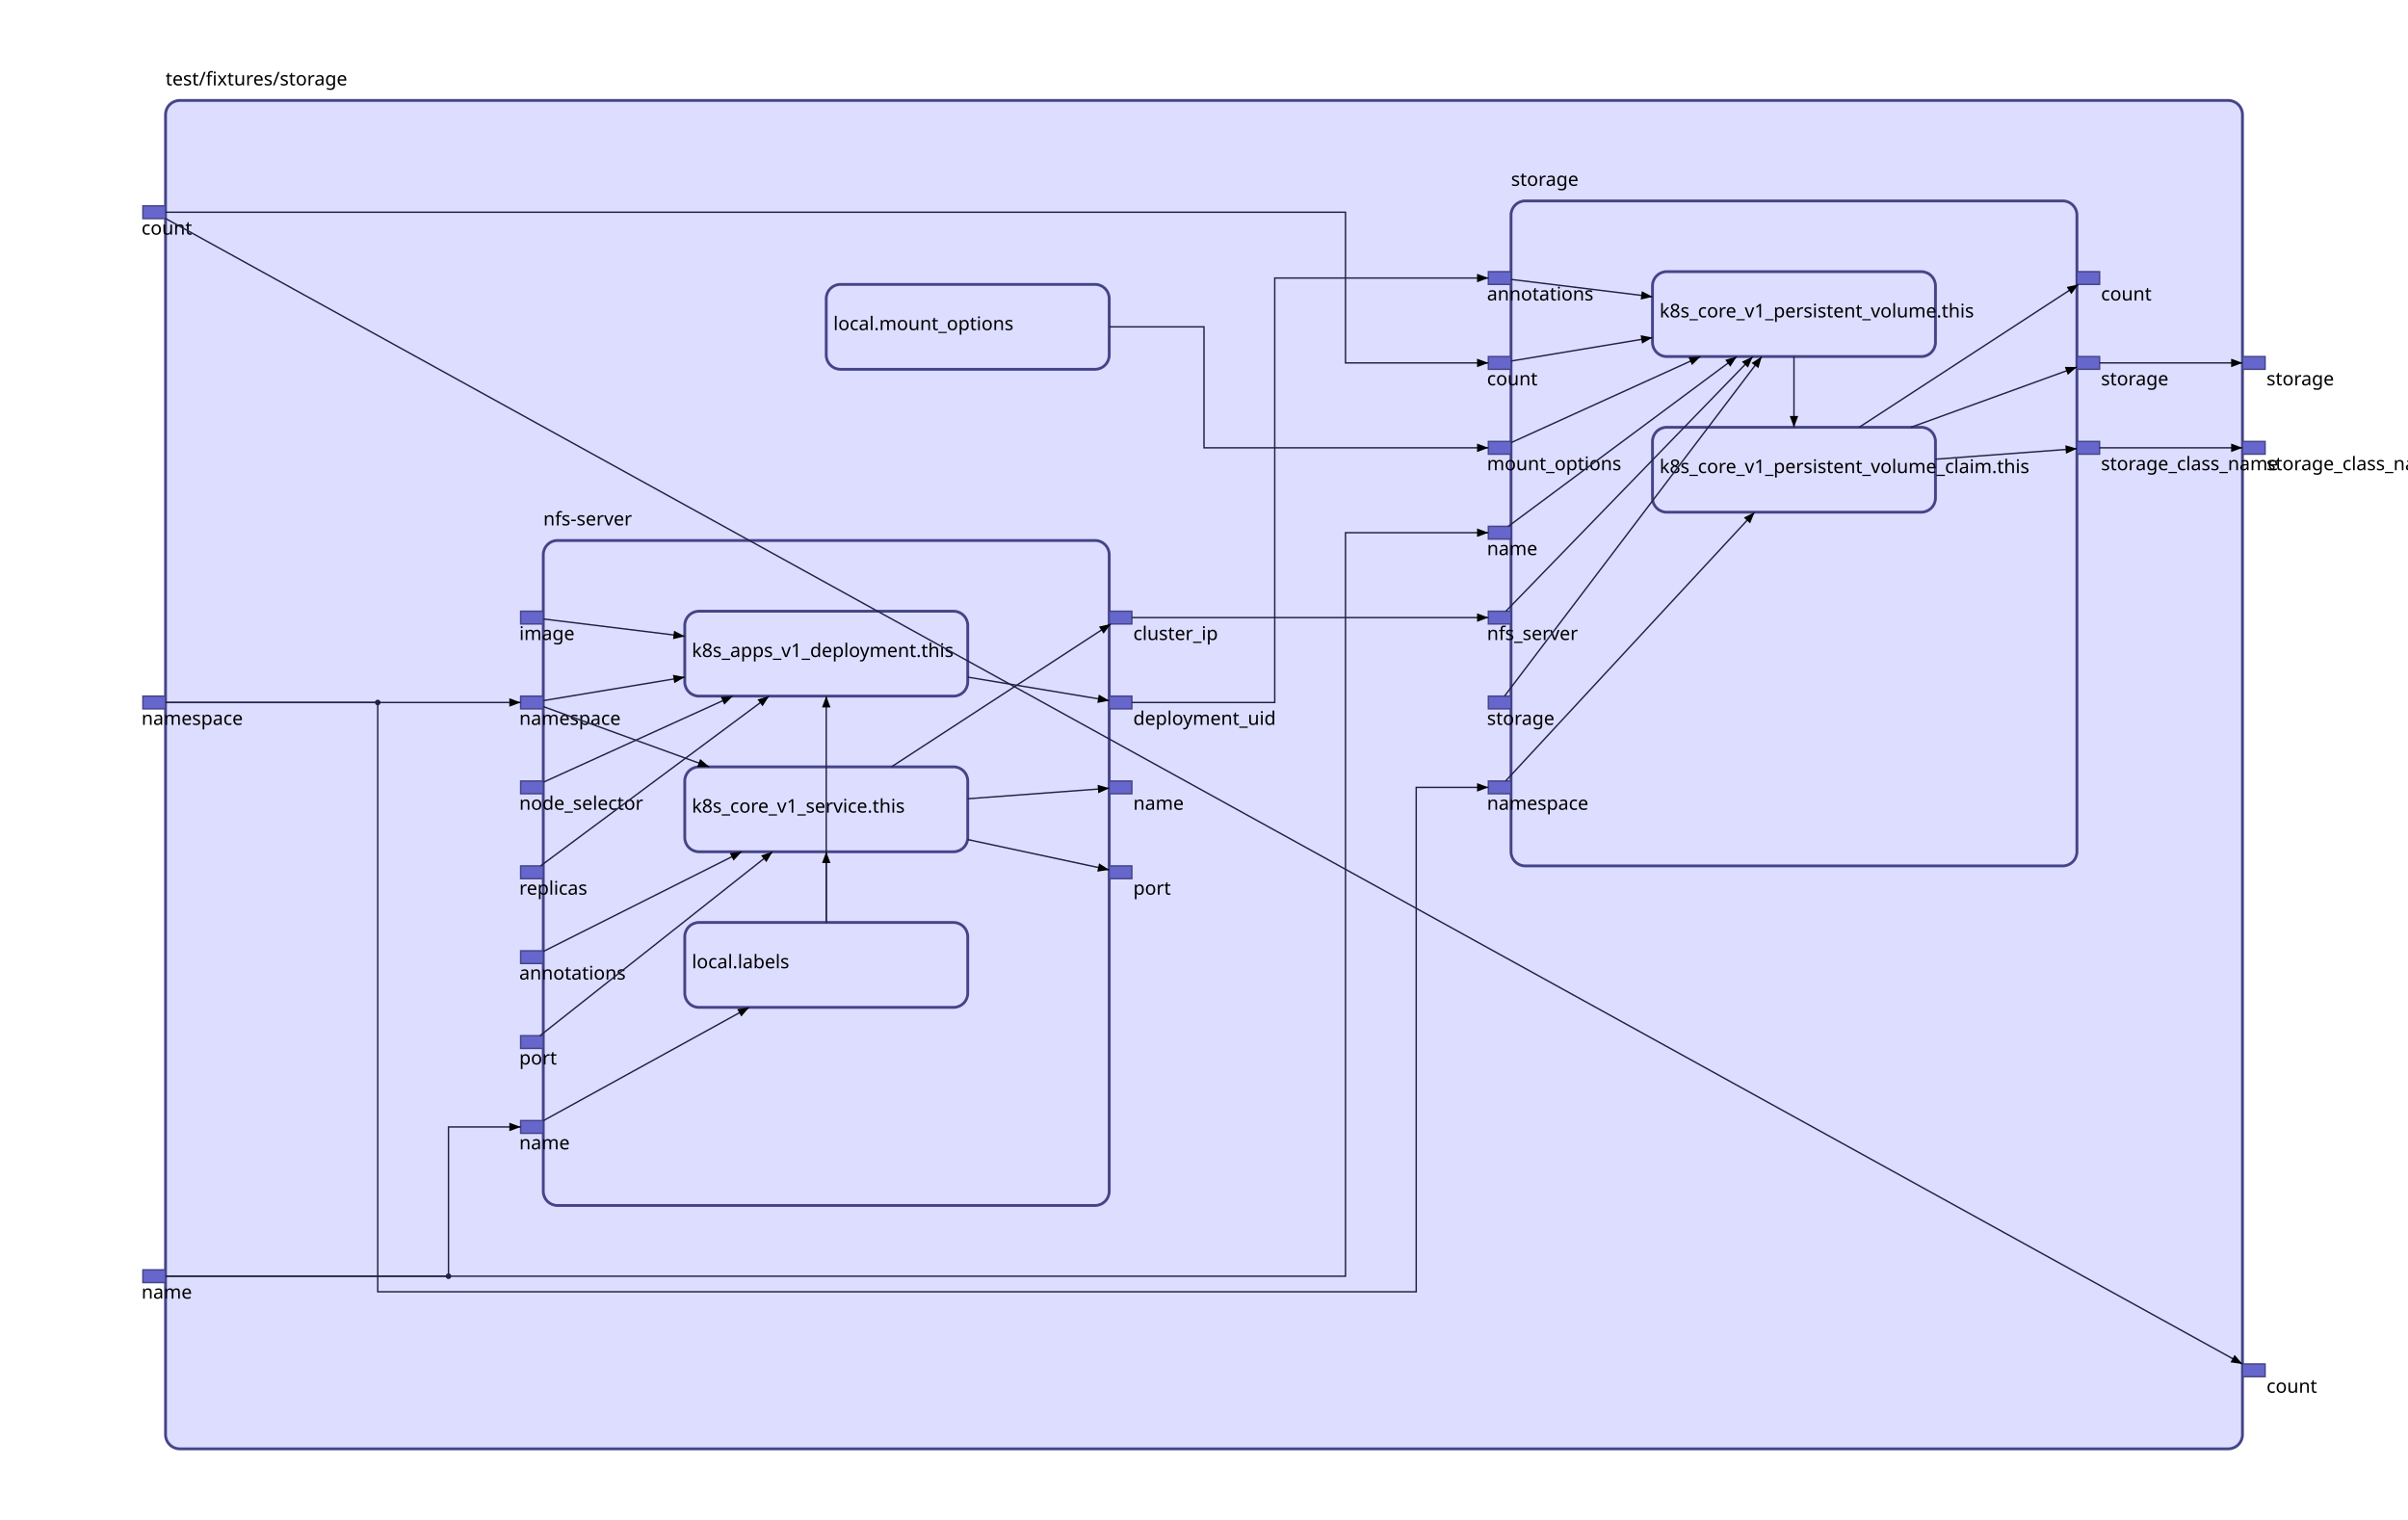
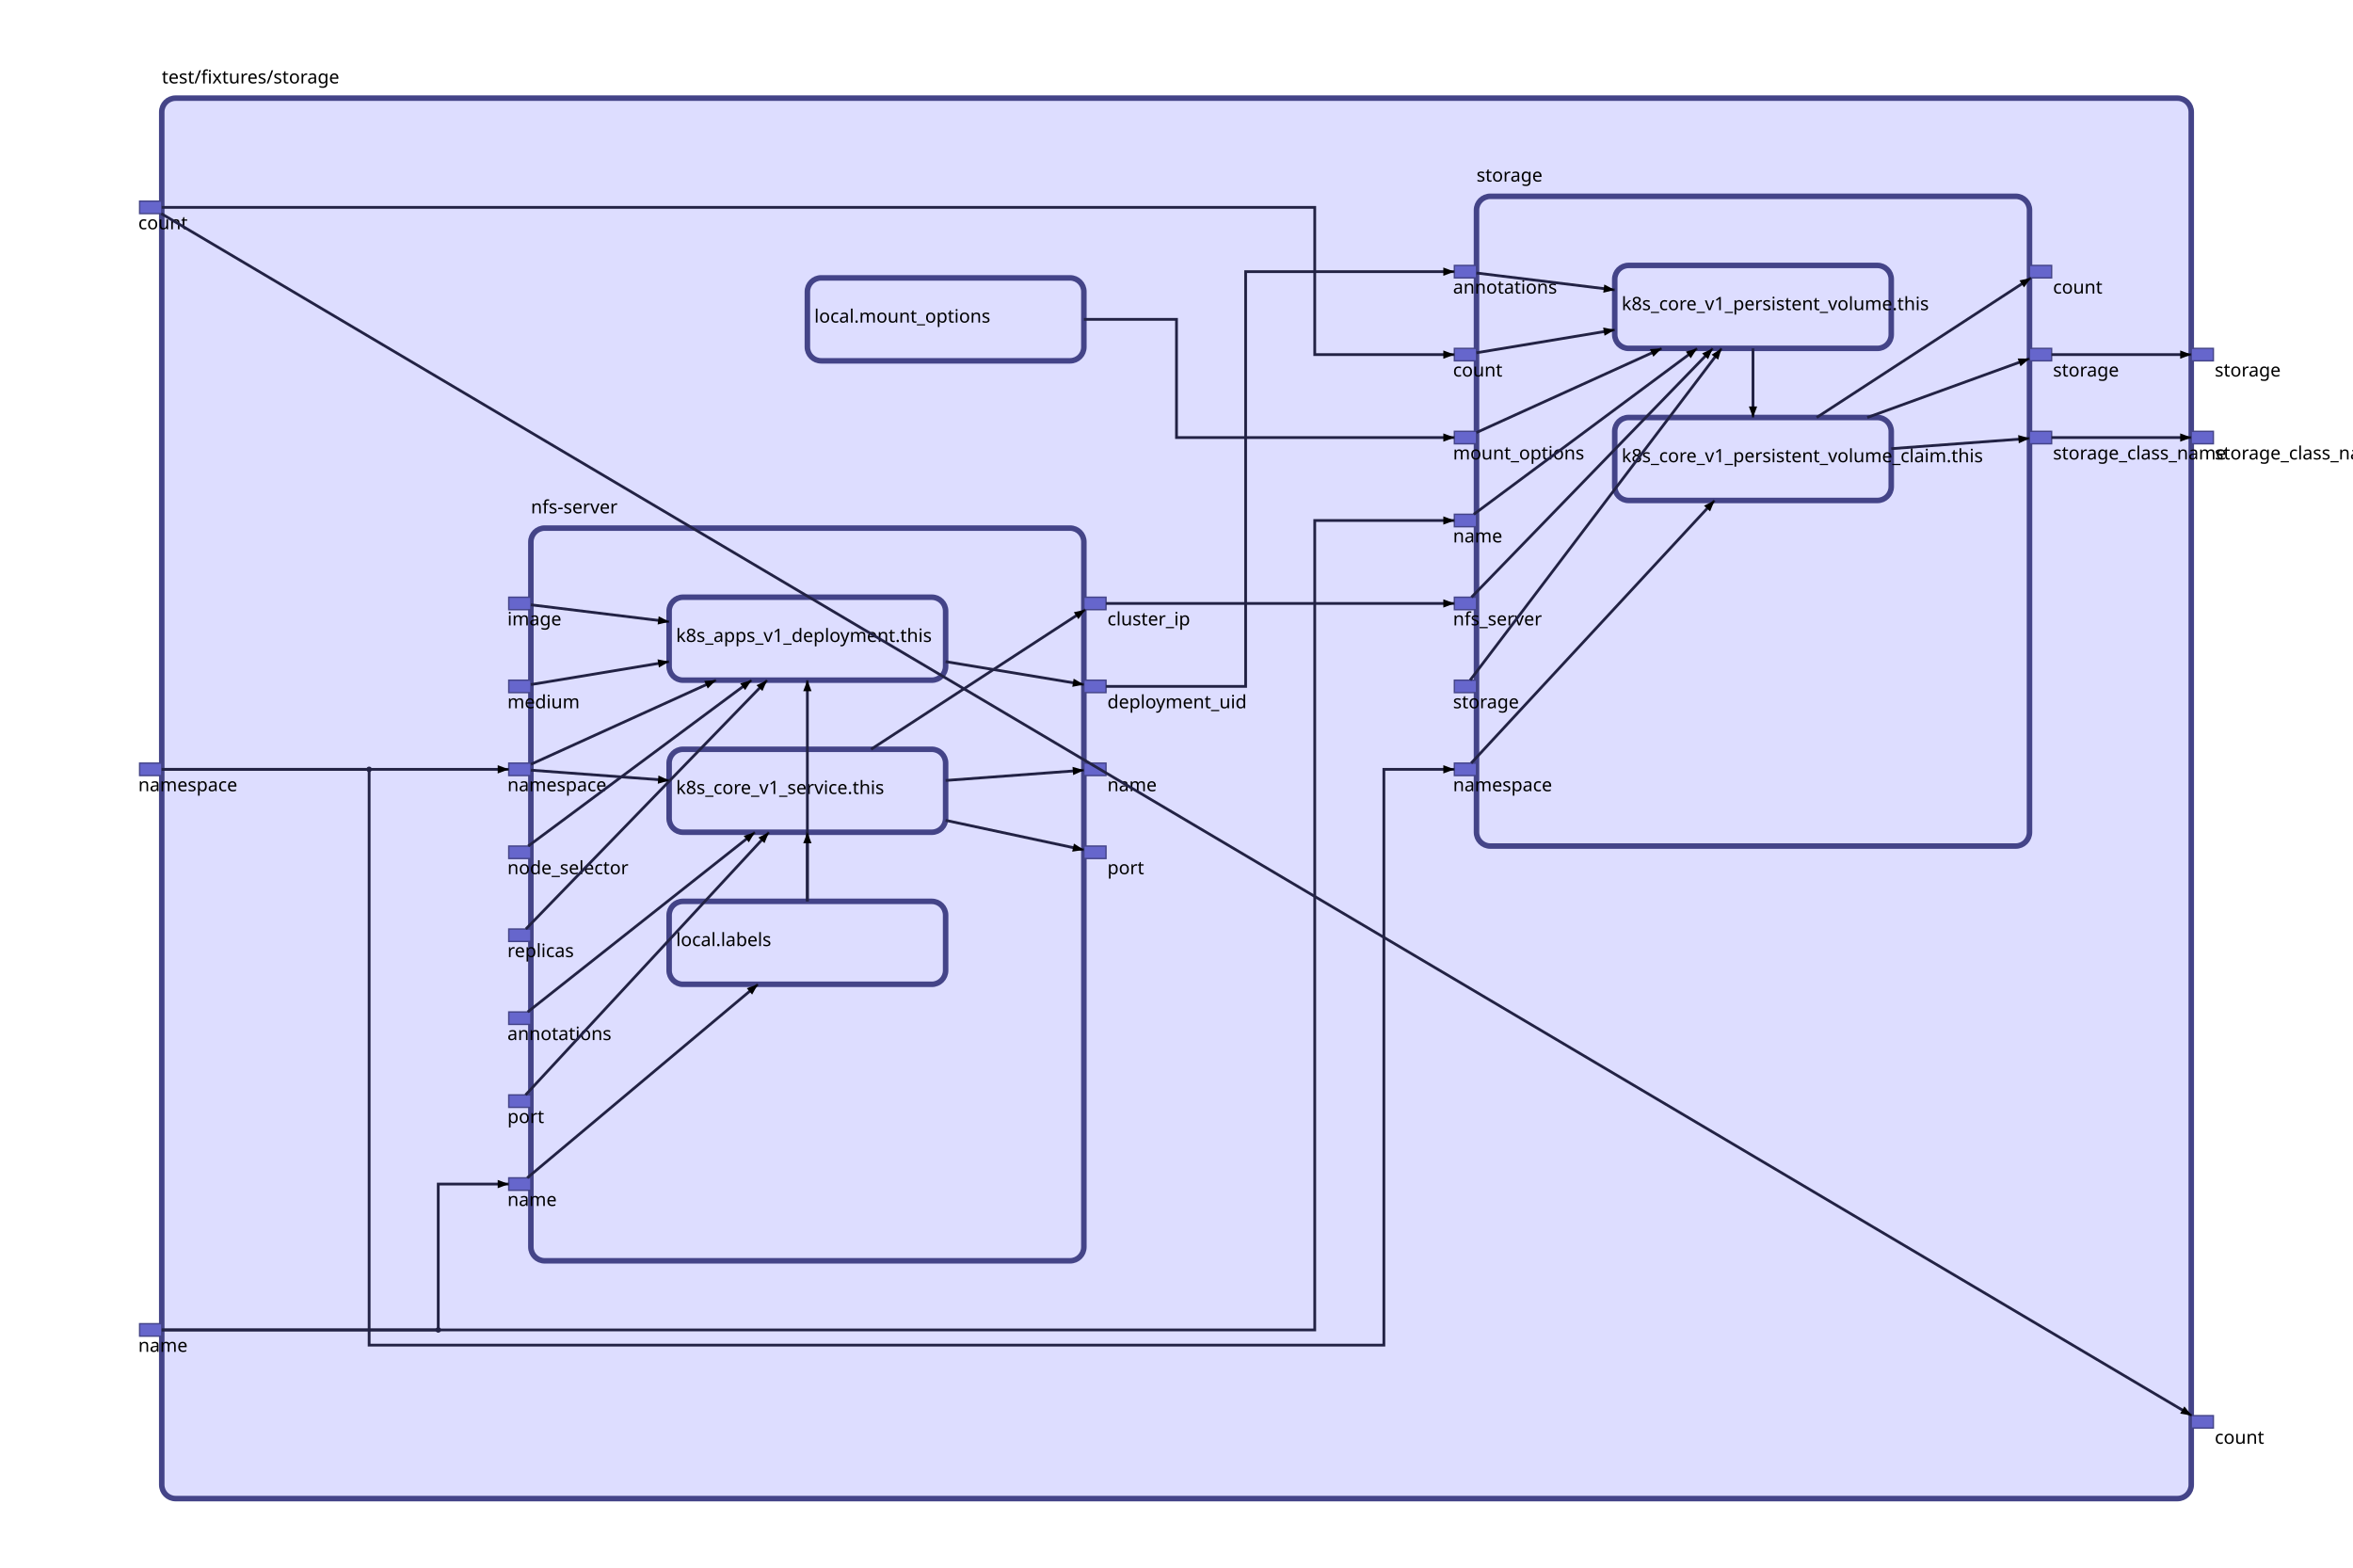
- <svg xmlns="http://www.w3.org/2000/svg" id="sprotty_1" class="sprotty-graph sprotty" tabindex="1002" viewBox="0 0 1702 1074">
+ <svg xmlns="http://www.w3.org/2000/svg" id="sprotty_1" class="sprotty-graph sprotty" tabindex="1002" viewBox="0 0 1702 1134">
  <style>.elknode {
    stroke: #448;
-     stroke-width: 2;
+     stroke-width: 4;
    fill: #ddf;
}

.elkport {
    stroke: #448;
    stroke-width: 1;
    fill: #66c;
}

.elkedge {
    fill: none;
    stroke: #224;
-     stroke-width: 1;
+     stroke-width: 2;
    pointer-events: stroke;
}

.elkedge:hover {
    stroke: #88f;
-     stroke-width: 10;
+     stroke-width: 8;
+     stroke-dasharray: 16px;
+     stroke-dashoffset: 32px;
+     animation: stroke 0.5s linear infinite;
+ }
+ 
+ @keyframes stroke {
+     to {
+         stroke-dashoffset: 0;
+     }
}

.elkedge.arrow {
    fill: #336;
}

.elklabel {
    stroke-width: 0;
    stroke: #000;
    fill: #000;
    font-family: sans-serif;
    font-size: 10pt;
    dominant-baseline: hanging;
}

.elklabel:hover {
    font-size: 24pt;
}

.elkjunction {
    stroke: none;
    fill: #224;
}

.selected &gt; rect {
    stroke-width: 3;
}

.mouseover {
    stroke: #88f;
}
/*
 * Copyright (C) 2017 TypeFox and others.
 *
 * Licensed under the Apache License, Version 2.0 (the "License"); you may not use this file except in compliance with the License.
 * You may obtain a copy of the License at http://www.apache.org/licenses/LICENSE-2.0
 */

.sprotty {
    padding: 0px;
    font-family: "Helvetica Neue", Helvetica, Arial, sans-serif;
}

.sprotty-hidden {
    display: block;
    position: absolute;
    width: 0px;
    height: 0px;
}

.sprotty-popup {
    font-family: "Helvetica Neue", Helvetica, Arial, sans-serif;
    position: absolute;
    background: white;
    border-radius: 5px;
    border: 1px solid;
    max-width: 400px;
    min-width: 100px;
}

.sprotty-popup &gt; div {
    margin: 10px;
}

.sprotty-popup-closed {
    display: none;
}
</style>
  <g transform="scale(1) translate(0,0)">
    <g id="sprotty_3" transform="translate(117, 71)" opacity="1">
-       <rect class="elknode" x="0" y="0" rx="10" width="1468" height="953" />
+       <rect class="elknode" x="0" y="0" rx="10" width="1468" height="1013" />
      <g id="sprotty_5" transform="translate(267, 311)" opacity="1">
-         <rect class="elknode" x="0" y="0" rx="10" width="400" height="470" />
+         <rect class="elknode" x="0" y="0" rx="10" width="400" height="530" />
        <g id="sprotty_7" transform="translate(100, 50)" opacity="1">
          <rect class="elknode" x="0" y="0" rx="10" width="200" height="60" />
          <text id="sprotty_8" class="elklabel" transform="translate(5, 22) translate(0, 0)" opacity="1">k8s_apps_v1_deployment.this</text>
        </g>
        <g id="sprotty_9" transform="translate(100, 160)" opacity="1">
          <rect class="elknode" x="0" y="0" rx="10" width="200" height="60" />
          <text id="sprotty_10" class="elklabel" transform="translate(5, 22) translate(0, 0)" opacity="1">k8s_core_v1_service.this</text>
        </g>
        <g id="sprotty_17" transform="translate(100, 270)" opacity="1">
          <rect class="elknode" x="0" y="0" rx="10" width="200" height="60" />
          <text id="sprotty_18" class="elklabel" transform="translate(5, 22) translate(0, 0)" opacity="1">local.labels</text>
        </g>
        <g id="sprotty_20" transform="translate(-16, 50)" opacity="1">
          <rect class="elkport" x="0" y="0" width="16" height="9" />
          <text id="sprotty_21" class="elklabel" transform="translate(-1, 10) translate(0, 0)" opacity="1">image</text>
        </g>
        <g id="sprotty_23" transform="translate(-16, 110)" opacity="1">
          <rect class="elkport" x="0" y="0" width="16" height="9" />
-           <text id="sprotty_24" class="elklabel" transform="translate(-1, 10) translate(0, 0)" opacity="1">namespace</text>
+           <text id="sprotty_24" class="elklabel" transform="translate(-1, 10) translate(0, 0)" opacity="1">medium</text>
        </g>
        <g id="sprotty_26" transform="translate(-16, 170)" opacity="1">
          <rect class="elkport" x="0" y="0" width="16" height="9" />
-           <text id="sprotty_27" class="elklabel" transform="translate(-1, 10) translate(0, 0)" opacity="1">node_selector</text>
+           <text id="sprotty_27" class="elklabel" transform="translate(-1, 10) translate(0, 0)" opacity="1">namespace</text>
        </g>
        <g id="sprotty_29" transform="translate(-16, 230)" opacity="1">
          <rect class="elkport" x="0" y="0" width="16" height="9" />
-           <text id="sprotty_30" class="elklabel" transform="translate(-1, 10) translate(0, 0)" opacity="1">replicas</text>
-         </g>
-         <g id="sprotty_33" transform="translate(-16, 290)" opacity="1">
-           <rect class="elkport" x="0" y="0" width="16" height="9" />
-           <text id="sprotty_34" class="elklabel" transform="translate(-1, 10) translate(0, 0)" opacity="1">annotations</text>
-         </g>
-         <g id="sprotty_37" transform="translate(-16, 350)" opacity="1">
-           <rect class="elkport" x="0" y="0" width="16" height="9" />
-           <text id="sprotty_38" class="elklabel" transform="translate(-1, 10) translate(0, 0)" opacity="1">port</text>
+           <text id="sprotty_30" class="elklabel" transform="translate(-1, 10) translate(0, 0)" opacity="1">node_selector</text>
+         </g>
+         <g id="sprotty_32" transform="translate(-16, 290)" opacity="1">
+           <rect class="elkport" x="0" y="0" width="16" height="9" />
+           <text id="sprotty_33" class="elklabel" transform="translate(-1, 10) translate(0, 0)" opacity="1">replicas</text>
+         </g>
+         <g id="sprotty_36" transform="translate(-16, 350)" opacity="1">
+           <rect class="elkport" x="0" y="0" width="16" height="9" />
+           <text id="sprotty_37" class="elklabel" transform="translate(-1, 10) translate(0, 0)" opacity="1">annotations</text>
        </g>
        <g id="sprotty_40" transform="translate(-16, 410)" opacity="1">
          <rect class="elkport" x="0" y="0" width="16" height="9" />
-           <text id="sprotty_41" class="elklabel" transform="translate(-1, 10) translate(0, 0)" opacity="1">name</text>
-         </g>
-         <g id="sprotty_43" transform="translate(400, 50)" opacity="1">
-           <rect class="elkport" x="0" y="0" width="16" height="9" />
-           <text id="sprotty_44" class="elklabel" transform="translate(17, 10) translate(0, 0)" opacity="1">cluster_ip</text>
-         </g>
-         <g id="sprotty_46" transform="translate(400, 110)" opacity="1">
-           <rect class="elkport" x="0" y="0" width="16" height="9" />
-           <text id="sprotty_47" class="elklabel" transform="translate(17, 10) translate(0, 0)" opacity="1">deployment_uid</text>
-         </g>
-         <g id="sprotty_49" transform="translate(400, 170)" opacity="1">
-           <rect class="elkport" x="0" y="0" width="16" height="9" />
-           <text id="sprotty_50" class="elklabel" transform="translate(17, 10) translate(0, 0)" opacity="1">name</text>
-         </g>
-         <g id="sprotty_52" transform="translate(400, 230)" opacity="1">
-           <rect class="elkport" x="0" y="0" width="16" height="9" />
-           <text id="sprotty_53" class="elklabel" transform="translate(17, 10) translate(0, 0)" opacity="1">port</text>
+           <text id="sprotty_41" class="elklabel" transform="translate(-1, 10) translate(0, 0)" opacity="1">port</text>
+         </g>
+         <g id="sprotty_43" transform="translate(-16, 470)" opacity="1">
+           <rect class="elkport" x="0" y="0" width="16" height="9" />
+           <text id="sprotty_44" class="elklabel" transform="translate(-1, 10) translate(0, 0)" opacity="1">name</text>
+         </g>
+         <g id="sprotty_46" transform="translate(400, 50)" opacity="1">
+           <rect class="elkport" x="0" y="0" width="16" height="9" />
+           <text id="sprotty_47" class="elklabel" transform="translate(17, 10) translate(0, 0)" opacity="1">cluster_ip</text>
+         </g>
+         <g id="sprotty_49" transform="translate(400, 110)" opacity="1">
+           <rect class="elkport" x="0" y="0" width="16" height="9" />
+           <text id="sprotty_50" class="elklabel" transform="translate(17, 10) translate(0, 0)" opacity="1">deployment_uid</text>
+         </g>
+         <g id="sprotty_52" transform="translate(400, 170)" opacity="1">
+           <rect class="elkport" x="0" y="0" width="16" height="9" />
+           <text id="sprotty_53" class="elklabel" transform="translate(17, 10) translate(0, 0)" opacity="1">name</text>
+         </g>
+         <g id="sprotty_55" transform="translate(400, 230)" opacity="1">
+           <rect class="elkport" x="0" y="0" width="16" height="9" />
+           <text id="sprotty_56" class="elklabel" transform="translate(17, 10) translate(0, 0)" opacity="1">port</text>
        </g>
        <text id="sprotty_6" class="elklabel" transform="translate(0, -21) translate(0, 0)" opacity="1">nfs-server</text>
      </g>
      <g id="sprotty_11" transform="translate(951, 71)" opacity="1">
        <rect class="elknode" x="0" y="0" rx="10" width="400" height="470" />
        <g id="sprotty_13" transform="translate(100, 50)" opacity="1">
          <rect class="elknode" x="0" y="0" rx="10" width="200" height="60" />
          <text id="sprotty_14" class="elklabel" transform="translate(5, 22) translate(0, 0)" opacity="1">k8s_core_v1_persistent_volume.this</text>
        </g>
        <g id="sprotty_15" transform="translate(100, 160)" opacity="1">
          <rect class="elknode" x="0" y="0" rx="10" width="200" height="60" />
          <text id="sprotty_16" class="elklabel" transform="translate(5, 22) translate(0, 0)" opacity="1">k8s_core_v1_persistent_volume_claim.this</text>
        </g>
-         <g id="sprotty_61" transform="translate(-16, 50)" opacity="1">
-           <rect class="elkport" x="0" y="0" width="16" height="9" />
-           <text id="sprotty_62" class="elklabel" transform="translate(-1, 10) translate(0, 0)" opacity="1">annotations</text>
-         </g>
-         <g id="sprotty_64" transform="translate(-16, 110)" opacity="1">
-           <rect class="elkport" x="0" y="0" width="16" height="9" />
-           <text id="sprotty_65" class="elklabel" transform="translate(-1, 10) translate(0, 0)" opacity="1">count</text>
-         </g>
-         <g id="sprotty_67" transform="translate(-16, 170)" opacity="1">
-           <rect class="elkport" x="0" y="0" width="16" height="9" />
-           <text id="sprotty_68" class="elklabel" transform="translate(-1, 10) translate(0, 0)" opacity="1">mount_options</text>
-         </g>
-         <g id="sprotty_70" transform="translate(-16, 230)" opacity="1">
-           <rect class="elkport" x="0" y="0" width="16" height="9" />
-           <text id="sprotty_71" class="elklabel" transform="translate(-1, 10) translate(0, 0)" opacity="1">name</text>
-         </g>
-         <g id="sprotty_73" transform="translate(-16, 290)" opacity="1">
-           <rect class="elkport" x="0" y="0" width="16" height="9" />
-           <text id="sprotty_74" class="elklabel" transform="translate(-1, 10) translate(0, 0)" opacity="1">nfs_server</text>
-         </g>
-         <g id="sprotty_76" transform="translate(-16, 350)" opacity="1">
-           <rect class="elkport" x="0" y="0" width="16" height="9" />
-           <text id="sprotty_77" class="elklabel" transform="translate(-1, 10) translate(0, 0)" opacity="1">storage</text>
-         </g>
-         <g id="sprotty_80" transform="translate(-16, 410)" opacity="1">
-           <rect class="elkport" x="0" y="0" width="16" height="9" />
-           <text id="sprotty_81" class="elklabel" transform="translate(-1, 10) translate(0, 0)" opacity="1">namespace</text>
-         </g>
-         <g id="sprotty_83" transform="translate(400, 50)" opacity="1">
-           <rect class="elkport" x="0" y="0" width="16" height="9" />
-           <text id="sprotty_84" class="elklabel" transform="translate(17, 10) translate(0, 0)" opacity="1">count</text>
-         </g>
-         <g id="sprotty_86" transform="translate(400, 110)" opacity="1">
-           <rect class="elkport" x="0" y="0" width="16" height="9" />
-           <text id="sprotty_87" class="elklabel" transform="translate(17, 10) translate(0, 0)" opacity="1">storage</text>
-         </g>
-         <g id="sprotty_89" transform="translate(400, 170)" opacity="1">
-           <rect class="elkport" x="0" y="0" width="16" height="9" />
-           <text id="sprotty_90" class="elklabel" transform="translate(17, 10) translate(0, 0)" opacity="1">storage_class_name</text>
+         <g id="sprotty_64" transform="translate(-16, 50)" opacity="1">
+           <rect class="elkport" x="0" y="0" width="16" height="9" />
+           <text id="sprotty_65" class="elklabel" transform="translate(-1, 10) translate(0, 0)" opacity="1">annotations</text>
+         </g>
+         <g id="sprotty_67" transform="translate(-16, 110)" opacity="1">
+           <rect class="elkport" x="0" y="0" width="16" height="9" />
+           <text id="sprotty_68" class="elklabel" transform="translate(-1, 10) translate(0, 0)" opacity="1">count</text>
+         </g>
+         <g id="sprotty_70" transform="translate(-16, 170)" opacity="1">
+           <rect class="elkport" x="0" y="0" width="16" height="9" />
+           <text id="sprotty_71" class="elklabel" transform="translate(-1, 10) translate(0, 0)" opacity="1">mount_options</text>
+         </g>
+         <g id="sprotty_73" transform="translate(-16, 230)" opacity="1">
+           <rect class="elkport" x="0" y="0" width="16" height="9" />
+           <text id="sprotty_74" class="elklabel" transform="translate(-1, 10) translate(0, 0)" opacity="1">name</text>
+         </g>
+         <g id="sprotty_76" transform="translate(-16, 290)" opacity="1">
+           <rect class="elkport" x="0" y="0" width="16" height="9" />
+           <text id="sprotty_77" class="elklabel" transform="translate(-1, 10) translate(0, 0)" opacity="1">nfs_server</text>
+         </g>
+         <g id="sprotty_79" transform="translate(-16, 350)" opacity="1">
+           <rect class="elkport" x="0" y="0" width="16" height="9" />
+           <text id="sprotty_80" class="elklabel" transform="translate(-1, 10) translate(0, 0)" opacity="1">storage</text>
+         </g>
+         <g id="sprotty_83" transform="translate(-16, 410)" opacity="1">
+           <rect class="elkport" x="0" y="0" width="16" height="9" />
+           <text id="sprotty_84" class="elklabel" transform="translate(-1, 10) translate(0, 0)" opacity="1">namespace</text>
+         </g>
+         <g id="sprotty_86" transform="translate(400, 50)" opacity="1">
+           <rect class="elkport" x="0" y="0" width="16" height="9" />
+           <text id="sprotty_87" class="elklabel" transform="translate(17, 10) translate(0, 0)" opacity="1">count</text>
+         </g>
+         <g id="sprotty_89" transform="translate(400, 110)" opacity="1">
+           <rect class="elkport" x="0" y="0" width="16" height="9" />
+           <text id="sprotty_90" class="elklabel" transform="translate(17, 10) translate(0, 0)" opacity="1">storage</text>
+         </g>
+         <g id="sprotty_92" transform="translate(400, 170)" opacity="1">
+           <rect class="elkport" x="0" y="0" width="16" height="9" />
+           <text id="sprotty_93" class="elklabel" transform="translate(17, 10) translate(0, 0)" opacity="1">storage_class_name</text>
        </g>
        <text id="sprotty_12" class="elklabel" transform="translate(0, -21) translate(0, 0)" opacity="1">storage</text>
      </g>
-       <g id="sprotty_96" transform="translate(467, 130)" opacity="1">
+       <g id="sprotty_99" transform="translate(467, 130)" opacity="1">
        <rect class="elknode" x="0" y="0" rx="10" width="200" height="60" />
-         <text id="sprotty_97" class="elklabel" transform="translate(5, 22) translate(0, 0)" opacity="1">local.mount_options</text>
-       </g>
-       <g id="sprotty_55" transform="translate(-16, 826.5)" opacity="1">
-         <rect class="elkport" x="0" y="0" width="16" height="9" />
-         <text id="sprotty_56" class="elklabel" transform="translate(-1, 10) translate(0, 0)" opacity="1">name</text>
-       </g>
-       <g id="sprotty_58" transform="translate(-16, 421)" opacity="1">
-         <rect class="elkport" x="0" y="0" width="16" height="9" />
-         <text id="sprotty_59" class="elklabel" transform="translate(-1, 10) translate(0, 0)" opacity="1">namespace</text>
-       </g>
-       <g id="sprotty_93" transform="translate(-16, 74.5)" opacity="1">
-         <rect class="elkport" x="0" y="0" width="16" height="9" />
-         <text id="sprotty_94" class="elklabel" transform="translate(-1, 10) translate(0, 0)" opacity="1">count</text>
-       </g>
-       <g id="sprotty_102" transform="translate(1468, 893)" opacity="1">
-         <rect class="elkport" x="0" y="0" width="16" height="9" />
-         <text id="sprotty_103" class="elklabel" transform="translate(17, 10) translate(0, 0)" opacity="1">count</text>
-       </g>
-       <g id="sprotty_105" transform="translate(1468, 181)" opacity="1">
-         <rect class="elkport" x="0" y="0" width="16" height="9" />
-         <text id="sprotty_106" class="elklabel" transform="translate(17, 10) translate(0, 0)" opacity="1">storage</text>
-       </g>
-       <g id="sprotty_108" transform="translate(1468, 241)" opacity="1">
-         <rect class="elkport" x="0" y="0" width="16" height="9" />
-         <text id="sprotty_109" class="elklabel" transform="translate(17, 10) translate(0, 0)" opacity="1">storage_class_name</text>
+         <text id="sprotty_100" class="elklabel" transform="translate(5, 22) translate(0, 0)" opacity="1">local.mount_options</text>
+       </g>
+       <g id="sprotty_58" transform="translate(-16, 886.5)" opacity="1">
+         <rect class="elkport" x="0" y="0" width="16" height="9" />
+         <text id="sprotty_59" class="elklabel" transform="translate(-1, 10) translate(0, 0)" opacity="1">name</text>
+       </g>
+       <g id="sprotty_61" transform="translate(-16, 481)" opacity="1">
+         <rect class="elkport" x="0" y="0" width="16" height="9" />
+         <text id="sprotty_62" class="elklabel" transform="translate(-1, 10) translate(0, 0)" opacity="1">namespace</text>
+       </g>
+       <g id="sprotty_96" transform="translate(-16, 74.5)" opacity="1">
+         <rect class="elkport" x="0" y="0" width="16" height="9" />
+         <text id="sprotty_97" class="elklabel" transform="translate(-1, 10) translate(0, 0)" opacity="1">count</text>
+       </g>
+       <g id="sprotty_105" transform="translate(1468, 953)" opacity="1">
+         <rect class="elkport" x="0" y="0" width="16" height="9" />
+         <text id="sprotty_106" class="elklabel" transform="translate(17, 10) translate(0, 0)" opacity="1">count</text>
+       </g>
+       <g id="sprotty_108" transform="translate(1468, 181)" opacity="1">
+         <rect class="elkport" x="0" y="0" width="16" height="9" />
+         <text id="sprotty_109" class="elklabel" transform="translate(17, 10) translate(0, 0)" opacity="1">storage</text>
+       </g>
+       <g id="sprotty_111" transform="translate(1468, 241)" opacity="1">
+         <rect class="elkport" x="0" y="0" width="16" height="9" />
+         <text id="sprotty_112" class="elklabel" transform="translate(17, 10) translate(0, 0)" opacity="1">storage_class_name</text>
      </g>
      <text id="sprotty_4" class="elklabel" transform="translate(0, -21) translate(0, 0)" opacity="1">test/fixtures/storage</text>
      <g id="sprotty_19" class="sprotty-edge" opacity="1">
        <path class="elkedge" d="M 467,581 L 467,421" />
        <path class="edge arrow" d="M 0,0 L 8,-3 L 8,3 Z" transform="rotate(90 467 421) translate(467 421)" />
      </g>
      <g id="sprotty_22" class="sprotty-edge" opacity="1">
        <path class="elkedge" d="M 267,366.481 L 367,378.74" />
        <path class="edge arrow" d="M 0,0 L 8,-3 L 8,3 Z" transform="rotate(-173.0106 367 378.7404) translate(367 378.7404)" />
      </g>
      <g id="sprotty_25" class="sprotty-edge" opacity="1">
        <path class="elkedge" d="M 267,424.173 L 367,407.587" />
        <path class="edge arrow" d="M 0,0 L 8,-3 L 8,3 Z" transform="rotate(170.5824 367 407.5865) translate(367 407.5865)" />
      </g>
      <g id="sprotty_28" class="sprotty-edge" opacity="1">
        <path class="elkedge" d="M 267,481.865 L 400.968,421" />
        <path class="edge arrow" d="M 0,0 L 8,-3 L 8,3 Z" transform="rotate(155.5664 400.9683 421) translate(400.9683 421)" />
      </g>
      <g id="sprotty_31" class="sprotty-edge" opacity="1">
        <path class="elkedge" d="M 265.058,541 L 426.612,421" />
        <path class="edge arrow" d="M 0,0 L 8,-3 L 8,3 Z" transform="rotate(143.3955 426.6117 421) translate(426.6117 421)" />
      </g>
-       <g id="sprotty_32" class="sprotty-edge" opacity="1">
+       <g id="sprotty_34" class="sprotty-edge" opacity="1">
+         <path class="elkedge" d="M 263.364,601 L 437.909,421" />
+         <path class="edge arrow" d="M 0,0 L 8,-3 L 8,3 Z" transform="rotate(134.1186 437.9091 421) translate(437.9091 421)" />
+       </g>
+       <g id="sprotty_35" class="sprotty-edge" opacity="1">
        <path class="elkedge" d="M 467,581 L 467,531" />
        <path class="edge arrow" d="M 0,0 L 8,-3 L 8,3 Z" transform="rotate(90 467 531) translate(467 531)" />
      </g>
-       <g id="sprotty_35" class="sprotty-edge" opacity="1">
-         <path class="elkedge" d="M 267,601.481 L 407.287,531" />
-         <path class="edge arrow" d="M 0,0 L 8,-3 L 8,3 Z" transform="rotate(153.3249 407.2871 531) translate(407.2871 531)" />
-       </g>
-       <g id="sprotty_36" class="sprotty-edge" opacity="1">
-         <path class="elkedge" d="M 267,428.404 L 384.351,471" />
-         <path class="edge arrow" d="M 0,0 L 8,-3 L 8,3 Z" transform="rotate(-160.0501 384.351 471) translate(384.351 471)" />
-       </g>
-       <g id="sprotty_39" class="sprotty-edge" opacity="1">
+       <g id="sprotty_38" class="sprotty-edge" opacity="1">
        <path class="elkedge" d="M 264.69,661 L 429.067,531" />
        <path class="edge arrow" d="M 0,0 L 8,-3 L 8,3 Z" transform="rotate(141.6607 429.0669 531) translate(429.0669 531)" />
      </g>
+       <g id="sprotty_39" class="sprotty-edge" opacity="1">
+         <path class="elkedge" d="M 267,486.096 L 367,493.548" />
+         <path class="edge arrow" d="M 0,0 L 8,-3 L 8,3 Z" transform="rotate(-175.7382 367 493.5481) translate(367 493.5481)" />
+       </g>
      <g id="sprotty_42" class="sprotty-edge" opacity="1">
-         <path class="elkedge" d="M 267,721.096 L 412.502,641" />
-         <path class="edge arrow" d="M 0,0 L 8,-3 L 8,3 Z" transform="rotate(151.1681 412.5022 641) translate(412.5022 641)" />
+         <path class="elkedge" d="M 263.169,721 L 439.205,531" />
+         <path class="edge arrow" d="M 0,0 L 8,-3 L 8,3 Z" transform="rotate(132.8152 439.2049 531) translate(439.2049 531)" />
      </g>
      <g id="sprotty_45" class="sprotty-edge" opacity="1">
+         <path class="elkedge" d="M 264.364,781 L 431.241,641" />
+         <path class="edge arrow" d="M 0,0 L 8,-3 L 8,3 Z" transform="rotate(140.0053 431.2407 641) translate(431.2407 641)" />
+       </g>
+       <g id="sprotty_48" class="sprotty-edge" opacity="1">
        <path class="elkedge" d="M 513.052,471 L 668.092,370" />
        <path class="edge arrow" d="M 0,0 L 8,-3 L 8,3 Z" transform="rotate(146.9181 668.0923 370) translate(668.0923 370)" />
      </g>
-       <g id="sprotty_48" class="sprotty-edge" opacity="1">
+       <g id="sprotty_51" class="sprotty-edge" opacity="1">
        <path class="elkedge" d="M 567,407.587 L 667,424.173" />
        <path class="edge arrow" d="M 0,0 L 8,-3 L 8,3 Z" transform="rotate(-170.5824 667 424.1731) translate(667 424.1731)" />
      </g>
-       <g id="sprotty_51" class="sprotty-edge" opacity="1">
+       <g id="sprotty_54" class="sprotty-edge" opacity="1">
        <path class="elkedge" d="M 567,493.548 L 667,486.096" />
        <path class="edge arrow" d="M 0,0 L 8,-3 L 8,3 Z" transform="rotate(175.7382 667 486.0962) translate(667 486.0962)" />
      </g>
-       <g id="sprotty_54" class="sprotty-edge" opacity="1">
+       <g id="sprotty_57" class="sprotty-edge" opacity="1">
        <path class="elkedge" d="M 567,522.394 L 667,543.788" />
        <path class="edge arrow" d="M 0,0 L 8,-3 L 8,3 Z" transform="rotate(-167.9241 667 543.7885) translate(667 543.7885)" />
      </g>
-       <g id="sprotty_57" class="sprotty-edge" opacity="1">
-         <path class="elkedge" d="M 0,831 L 200,831 L 200,725.5 L 251,725.5" />
-         <path class="edge arrow" d="M 0,0 L 8,-3 L 8,3 Z" transform="rotate(180 251 725.5) translate(251 725.5)" />
-         <g id="sprotty_57_j0" transform="translate(200, 831)" opacity="1">
+       <g id="sprotty_60" class="sprotty-edge" opacity="1">
+         <path class="elkedge" d="M 0,891 L 200,891 L 200,785.5 L 251,785.5" />
+         <path class="edge arrow" d="M 0,0 L 8,-3 L 8,3 Z" transform="rotate(180 251 785.5) translate(251 785.5)" />
+         <g id="sprotty_60_j0" transform="translate(200, 891)" opacity="1">
          <circle class="elkjunction" r="2" />
        </g>
      </g>
-       <g id="sprotty_60" class="sprotty-edge" opacity="1">
-         <path class="elkedge" d="M 0,425.5 L 251,425.5" />
-         <path class="edge arrow" d="M 0,0 L 8,-3 L 8,3 Z" transform="rotate(180 251 425.5) translate(251 425.5)" />
-       </g>
      <g id="sprotty_63" class="sprotty-edge" opacity="1">
+         <path class="elkedge" d="M 0,485.5 L 251,485.5" />
+         <path class="edge arrow" d="M 0,0 L 8,-3 L 8,3 Z" transform="rotate(180 251 485.5) translate(251 485.5)" />
+       </g>
+       <g id="sprotty_66" class="sprotty-edge" opacity="1">
        <path class="elkedge" d="M 951,126.481 L 1051,138.74" />
        <path class="edge arrow" d="M 0,0 L 8,-3 L 8,3 Z" transform="rotate(-173.0106 1051 138.7404) translate(1051 138.7404)" />
      </g>
-       <g id="sprotty_66" class="sprotty-edge" opacity="1">
+       <g id="sprotty_69" class="sprotty-edge" opacity="1">
        <path class="elkedge" d="M 951,184.173 L 1051,167.587" />
        <path class="edge arrow" d="M 0,0 L 8,-3 L 8,3 Z" transform="rotate(170.5824 1051 167.5865) translate(1051 167.5865)" />
      </g>
-       <g id="sprotty_69" class="sprotty-edge" opacity="1">
+       <g id="sprotty_72" class="sprotty-edge" opacity="1">
        <path class="elkedge" d="M 951,241.865 L 1084.968,181" />
        <path class="edge arrow" d="M 0,0 L 8,-3 L 8,3 Z" transform="rotate(155.5664 1084.968 181) translate(1084.968 181)" />
      </g>
-       <g id="sprotty_72" class="sprotty-edge" opacity="1">
+       <g id="sprotty_75" class="sprotty-edge" opacity="1">
        <path class="elkedge" d="M 949.058,301 L 1110.612,181" />
        <path class="edge arrow" d="M 0,0 L 8,-3 L 8,3 Z" transform="rotate(143.3955 1110.612 181) translate(1110.612 181)" />
      </g>
-       <g id="sprotty_75" class="sprotty-edge" opacity="1">
+       <g id="sprotty_78" class="sprotty-edge" opacity="1">
        <path class="elkedge" d="M 947.364,361 L 1121.909,181" />
        <path class="edge arrow" d="M 0,0 L 8,-3 L 8,3 Z" transform="rotate(134.1186 1121.909 181) translate(1121.909 181)" />
      </g>
-       <g id="sprotty_78" class="sprotty-edge" opacity="1">
+       <g id="sprotty_81" class="sprotty-edge" opacity="1">
        <path class="elkedge" d="M 946.41,421 L 1128.268,181" />
        <path class="edge arrow" d="M 0,0 L 8,-3 L 8,3 Z" transform="rotate(127.1527 1128.268 181) translate(1128.268 181)" />
      </g>
-       <g id="sprotty_79" class="sprotty-edge" opacity="1">
+       <g id="sprotty_82" class="sprotty-edge" opacity="1">
        <path class="elkedge" d="M 1151,181 L 1151,231" />
        <path class="edge arrow" d="M 0,0 L 8,-3 L 8,3 Z" transform="rotate(-90 1151 231) translate(1151 231)" />
      </g>
-       <g id="sprotty_82" class="sprotty-edge" opacity="1">
+       <g id="sprotty_85" class="sprotty-edge" opacity="1">
        <path class="elkedge" d="M 947.169,481 L 1123.205,291" />
        <path class="edge arrow" d="M 0,0 L 8,-3 L 8,3 Z" transform="rotate(132.8152 1123.205 291) translate(1123.205 291)" />
      </g>
-       <g id="sprotty_85" class="sprotty-edge" opacity="1">
+       <g id="sprotty_88" class="sprotty-edge" opacity="1">
        <path class="elkedge" d="M 1197.052,231 L 1352.092,130" />
        <path class="edge arrow" d="M 0,0 L 8,-3 L 8,3 Z" transform="rotate(146.9181 1352.092 130) translate(1352.092 130)" />
      </g>
-       <g id="sprotty_88" class="sprotty-edge" opacity="1">
+       <g id="sprotty_91" class="sprotty-edge" opacity="1">
        <path class="elkedge" d="M 1233.649,231 L 1351,188.404" />
        <path class="edge arrow" d="M 0,0 L 8,-3 L 8,3 Z" transform="rotate(160.0501 1351 188.4038) translate(1351 188.4038)" />
      </g>
-       <g id="sprotty_91" class="sprotty-edge" opacity="1">
+       <g id="sprotty_94" class="sprotty-edge" opacity="1">
        <path class="elkedge" d="M 1251,253.548 L 1351,246.096" />
        <path class="edge arrow" d="M 0,0 L 8,-3 L 8,3 Z" transform="rotate(175.7382 1351 246.0962) translate(1351 246.0962)" />
      </g>
-       <g id="sprotty_92" class="sprotty-edge" opacity="1">
+       <g id="sprotty_95" class="sprotty-edge" opacity="1">
        <path class="elkedge" d="M 683,425.5 L 784,425.5 L 784,125.5 L 935,125.5" />
        <path class="edge arrow" d="M 0,0 L 8,-3 L 8,3 Z" transform="rotate(180 935 125.5) translate(935 125.5)" />
      </g>
-       <g id="sprotty_95" class="sprotty-edge" opacity="1">
+       <g id="sprotty_98" class="sprotty-edge" opacity="1">
        <path class="elkedge" d="M 0,79 L 834,79 L 834,185.5 L 935,185.5" />
        <path class="edge arrow" d="M 0,0 L 8,-3 L 8,3 Z" transform="rotate(180 935 185.5) translate(935 185.5)" />
      </g>
-       <g id="sprotty_98" class="sprotty-edge" opacity="1">
+       <g id="sprotty_101" class="sprotty-edge" opacity="1">
        <path class="elkedge" d="M 667,160 L 734,160 L 734,245.5 L 935,245.5" />
        <path class="edge arrow" d="M 0,0 L 8,-3 L 8,3 Z" transform="rotate(180 935 245.5) translate(935 245.5)" />
      </g>
-       <g id="sprotty_99" class="sprotty-edge" opacity="1">
-         <path class="elkedge" d="M 0,831 L 834,831 L 834,305.5 L 935,305.5" />
+       <g id="sprotty_102" class="sprotty-edge" opacity="1">
+         <path class="elkedge" d="M 0,891 L 834,891 L 834,305.5 L 935,305.5" />
        <path class="edge arrow" d="M 0,0 L 8,-3 L 8,3 Z" transform="rotate(180 935 305.5) translate(935 305.5)" />
      </g>
-       <g id="sprotty_100" class="sprotty-edge" opacity="1">
-         <path class="elkedge" d="M 0,425.5 L 150,425.5 L 150,842 L 884,842 L 884,485.5 L 935,485.5" />
+       <g id="sprotty_103" class="sprotty-edge" opacity="1">
+         <path class="elkedge" d="M 0,485.5 L 150,485.5 L 150,902 L 884,902 L 884,485.5 L 935,485.5" />
        <path class="edge arrow" d="M 0,0 L 8,-3 L 8,3 Z" transform="rotate(180 935 485.5) translate(935 485.5)" />
-         <g id="sprotty_100_j0" transform="translate(150, 425.5)" opacity="1">
+         <g id="sprotty_103_j0" transform="translate(150, 485.5)" opacity="1">
          <circle class="elkjunction" r="2" />
        </g>
      </g>
-       <g id="sprotty_101" class="sprotty-edge" opacity="1">
+       <g id="sprotty_104" class="sprotty-edge" opacity="1">
        <path class="elkedge" d="M 683,365.5 L 935,365.5" />
        <path class="edge arrow" d="M 0,0 L 8,-3 L 8,3 Z" transform="rotate(180 935 365.5) translate(935 365.5)" />
      </g>
-       <g id="sprotty_104" class="sprotty-edge" opacity="1">
-         <path class="elkedge" d="M 0,83.412 L 1468,893.088" />
-         <path class="edge arrow" d="M 0,0 L 8,-3 L 8,3 Z" transform="rotate(-151.1211 1468 893.0876) translate(1468 893.0876)" />
-       </g>
      <g id="sprotty_107" class="sprotty-edge" opacity="1">
+         <path class="elkedge" d="M -0.398,83.5 L 1468.398,953" />
+         <path class="edge arrow" d="M 0,0 L 8,-3 L 8,3 Z" transform="rotate(-149.3753 1468.398 953) translate(1468.398 953)" />
+       </g>
+       <g id="sprotty_110" class="sprotty-edge" opacity="1">
        <path class="elkedge" d="M 1367,185.5 L 1468,185.5" />
        <path class="edge arrow" d="M 0,0 L 8,-3 L 8,3 Z" transform="rotate(180 1468 185.5) translate(1468 185.5)" />
      </g>
-       <g id="sprotty_110" class="sprotty-edge" opacity="1">
+       <g id="sprotty_113" class="sprotty-edge" opacity="1">
        <path class="elkedge" d="M 1367,245.5 L 1468,245.5" />
        <path class="edge arrow" d="M 0,0 L 8,-3 L 8,3 Z" transform="rotate(180 1468 245.5) translate(1468 245.5)" />
      </g>
    </g>
  </g>
</svg>
